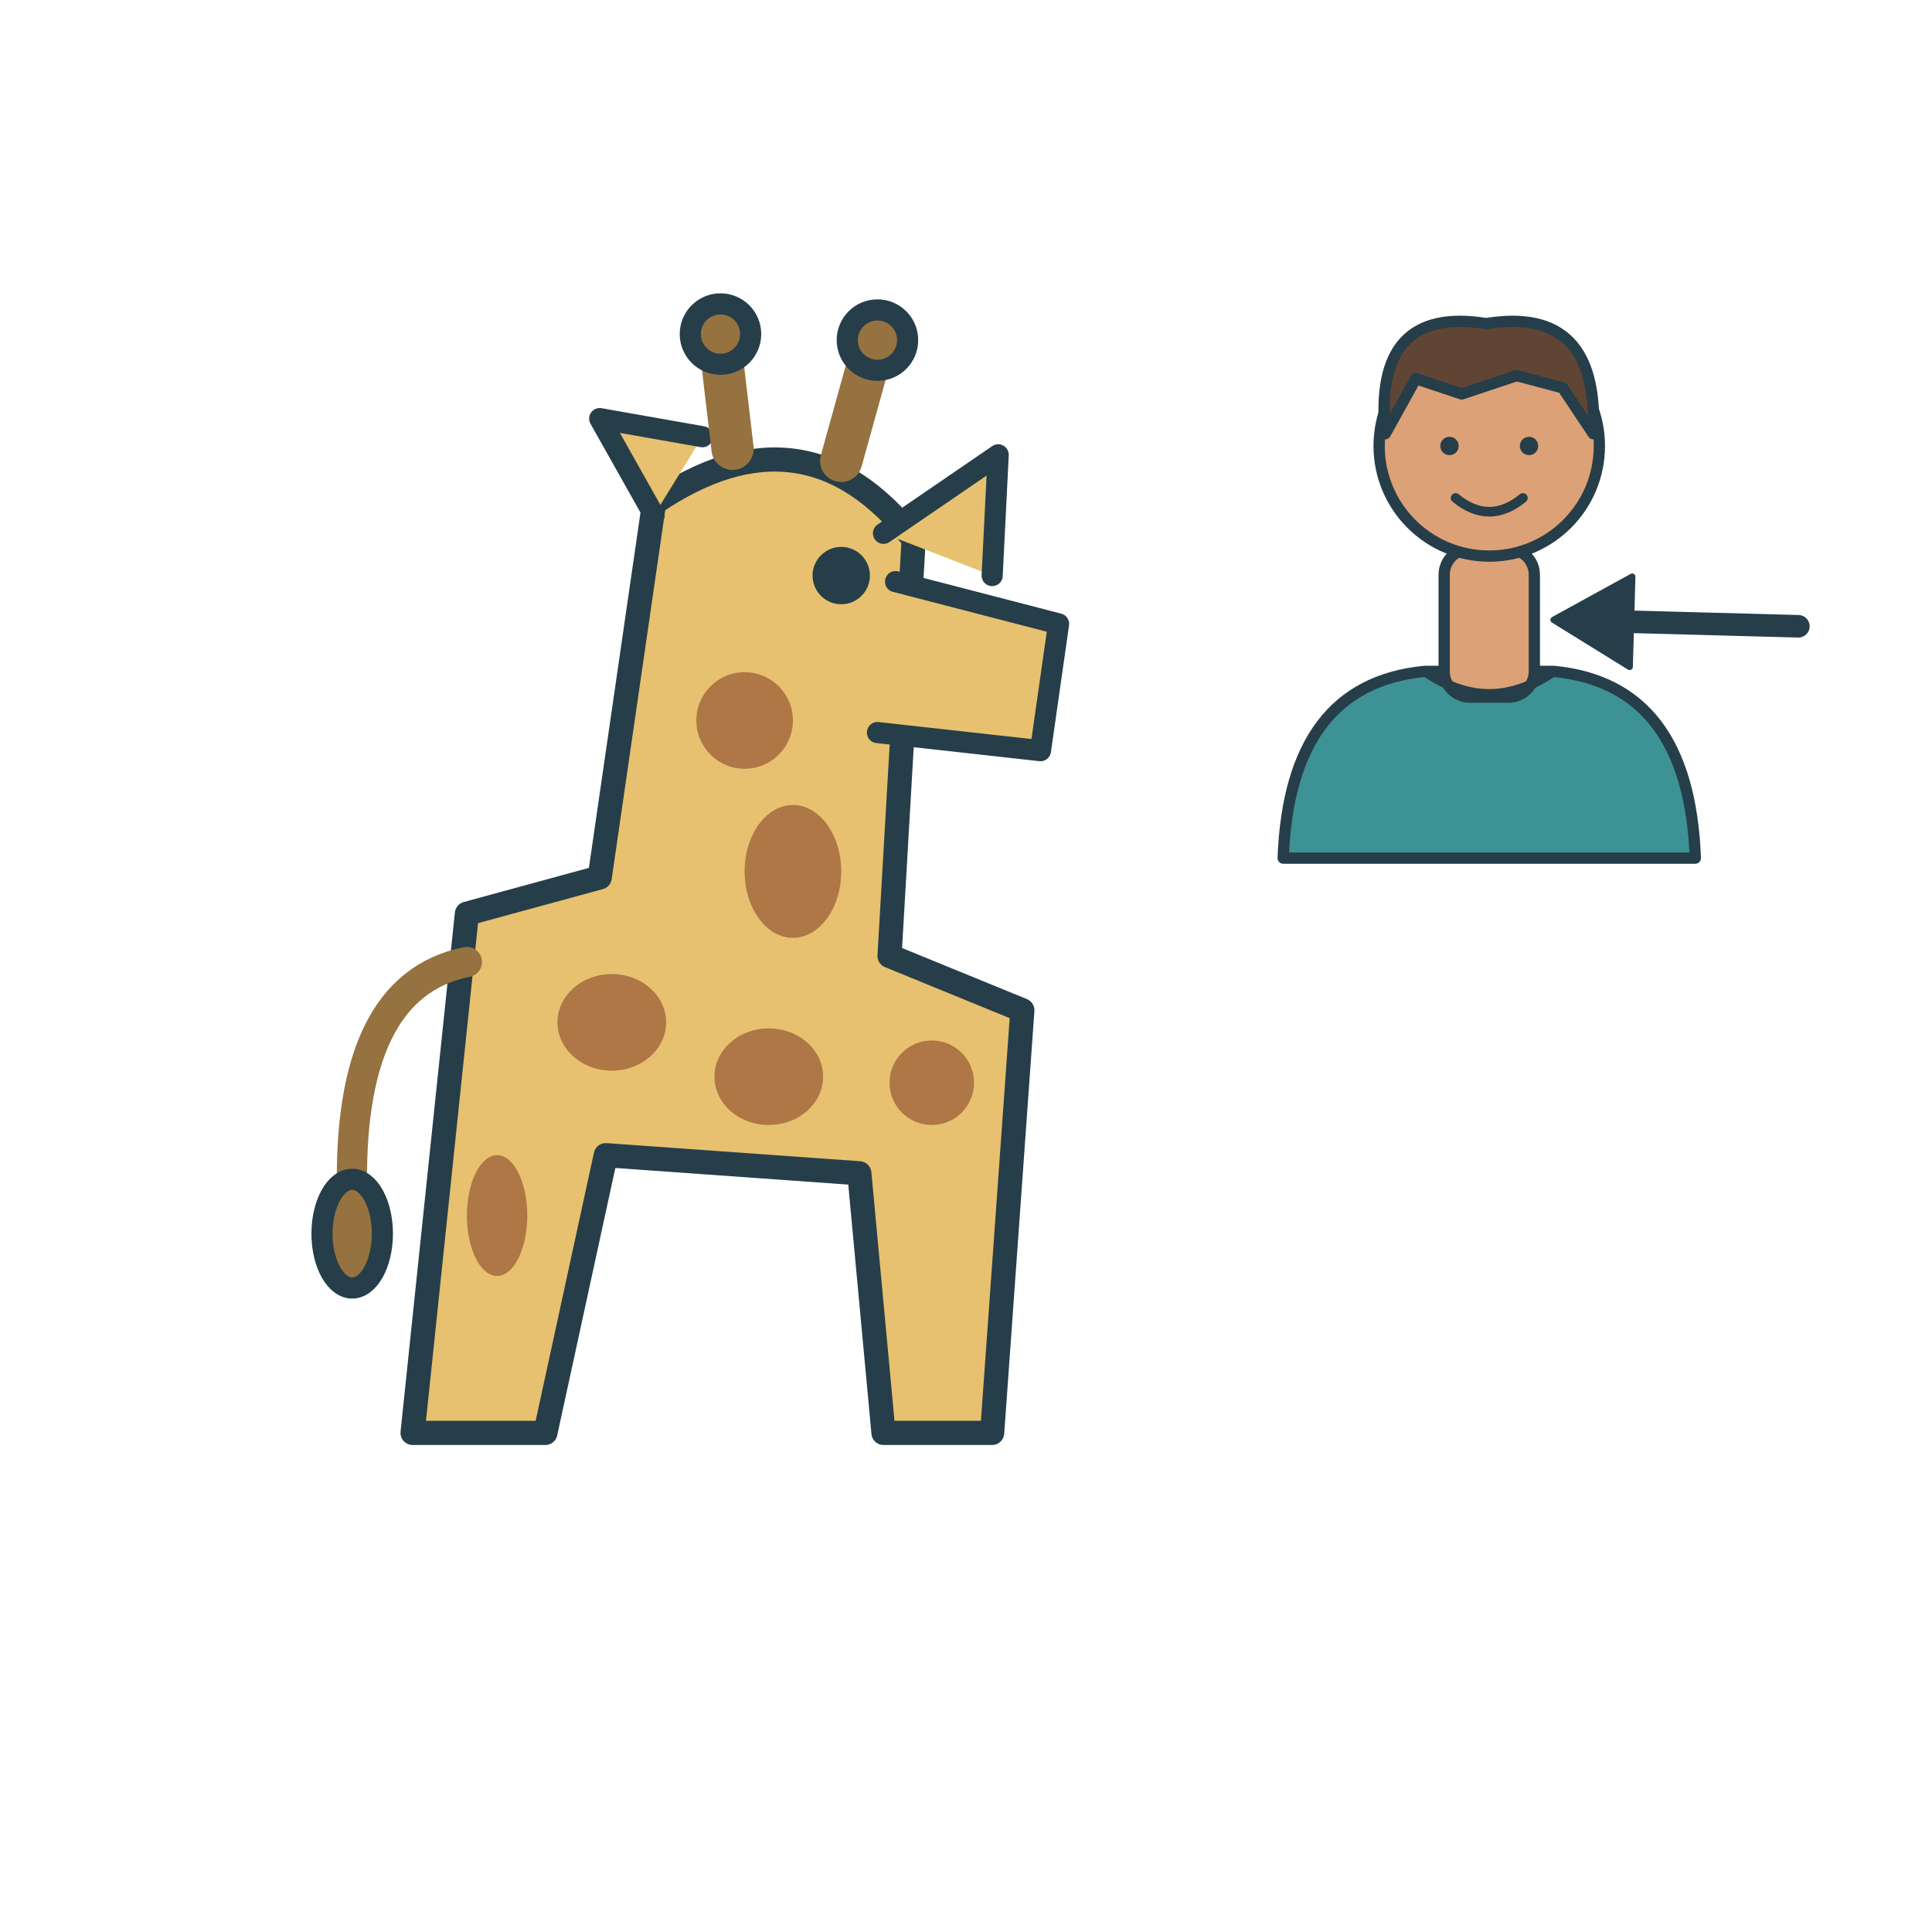
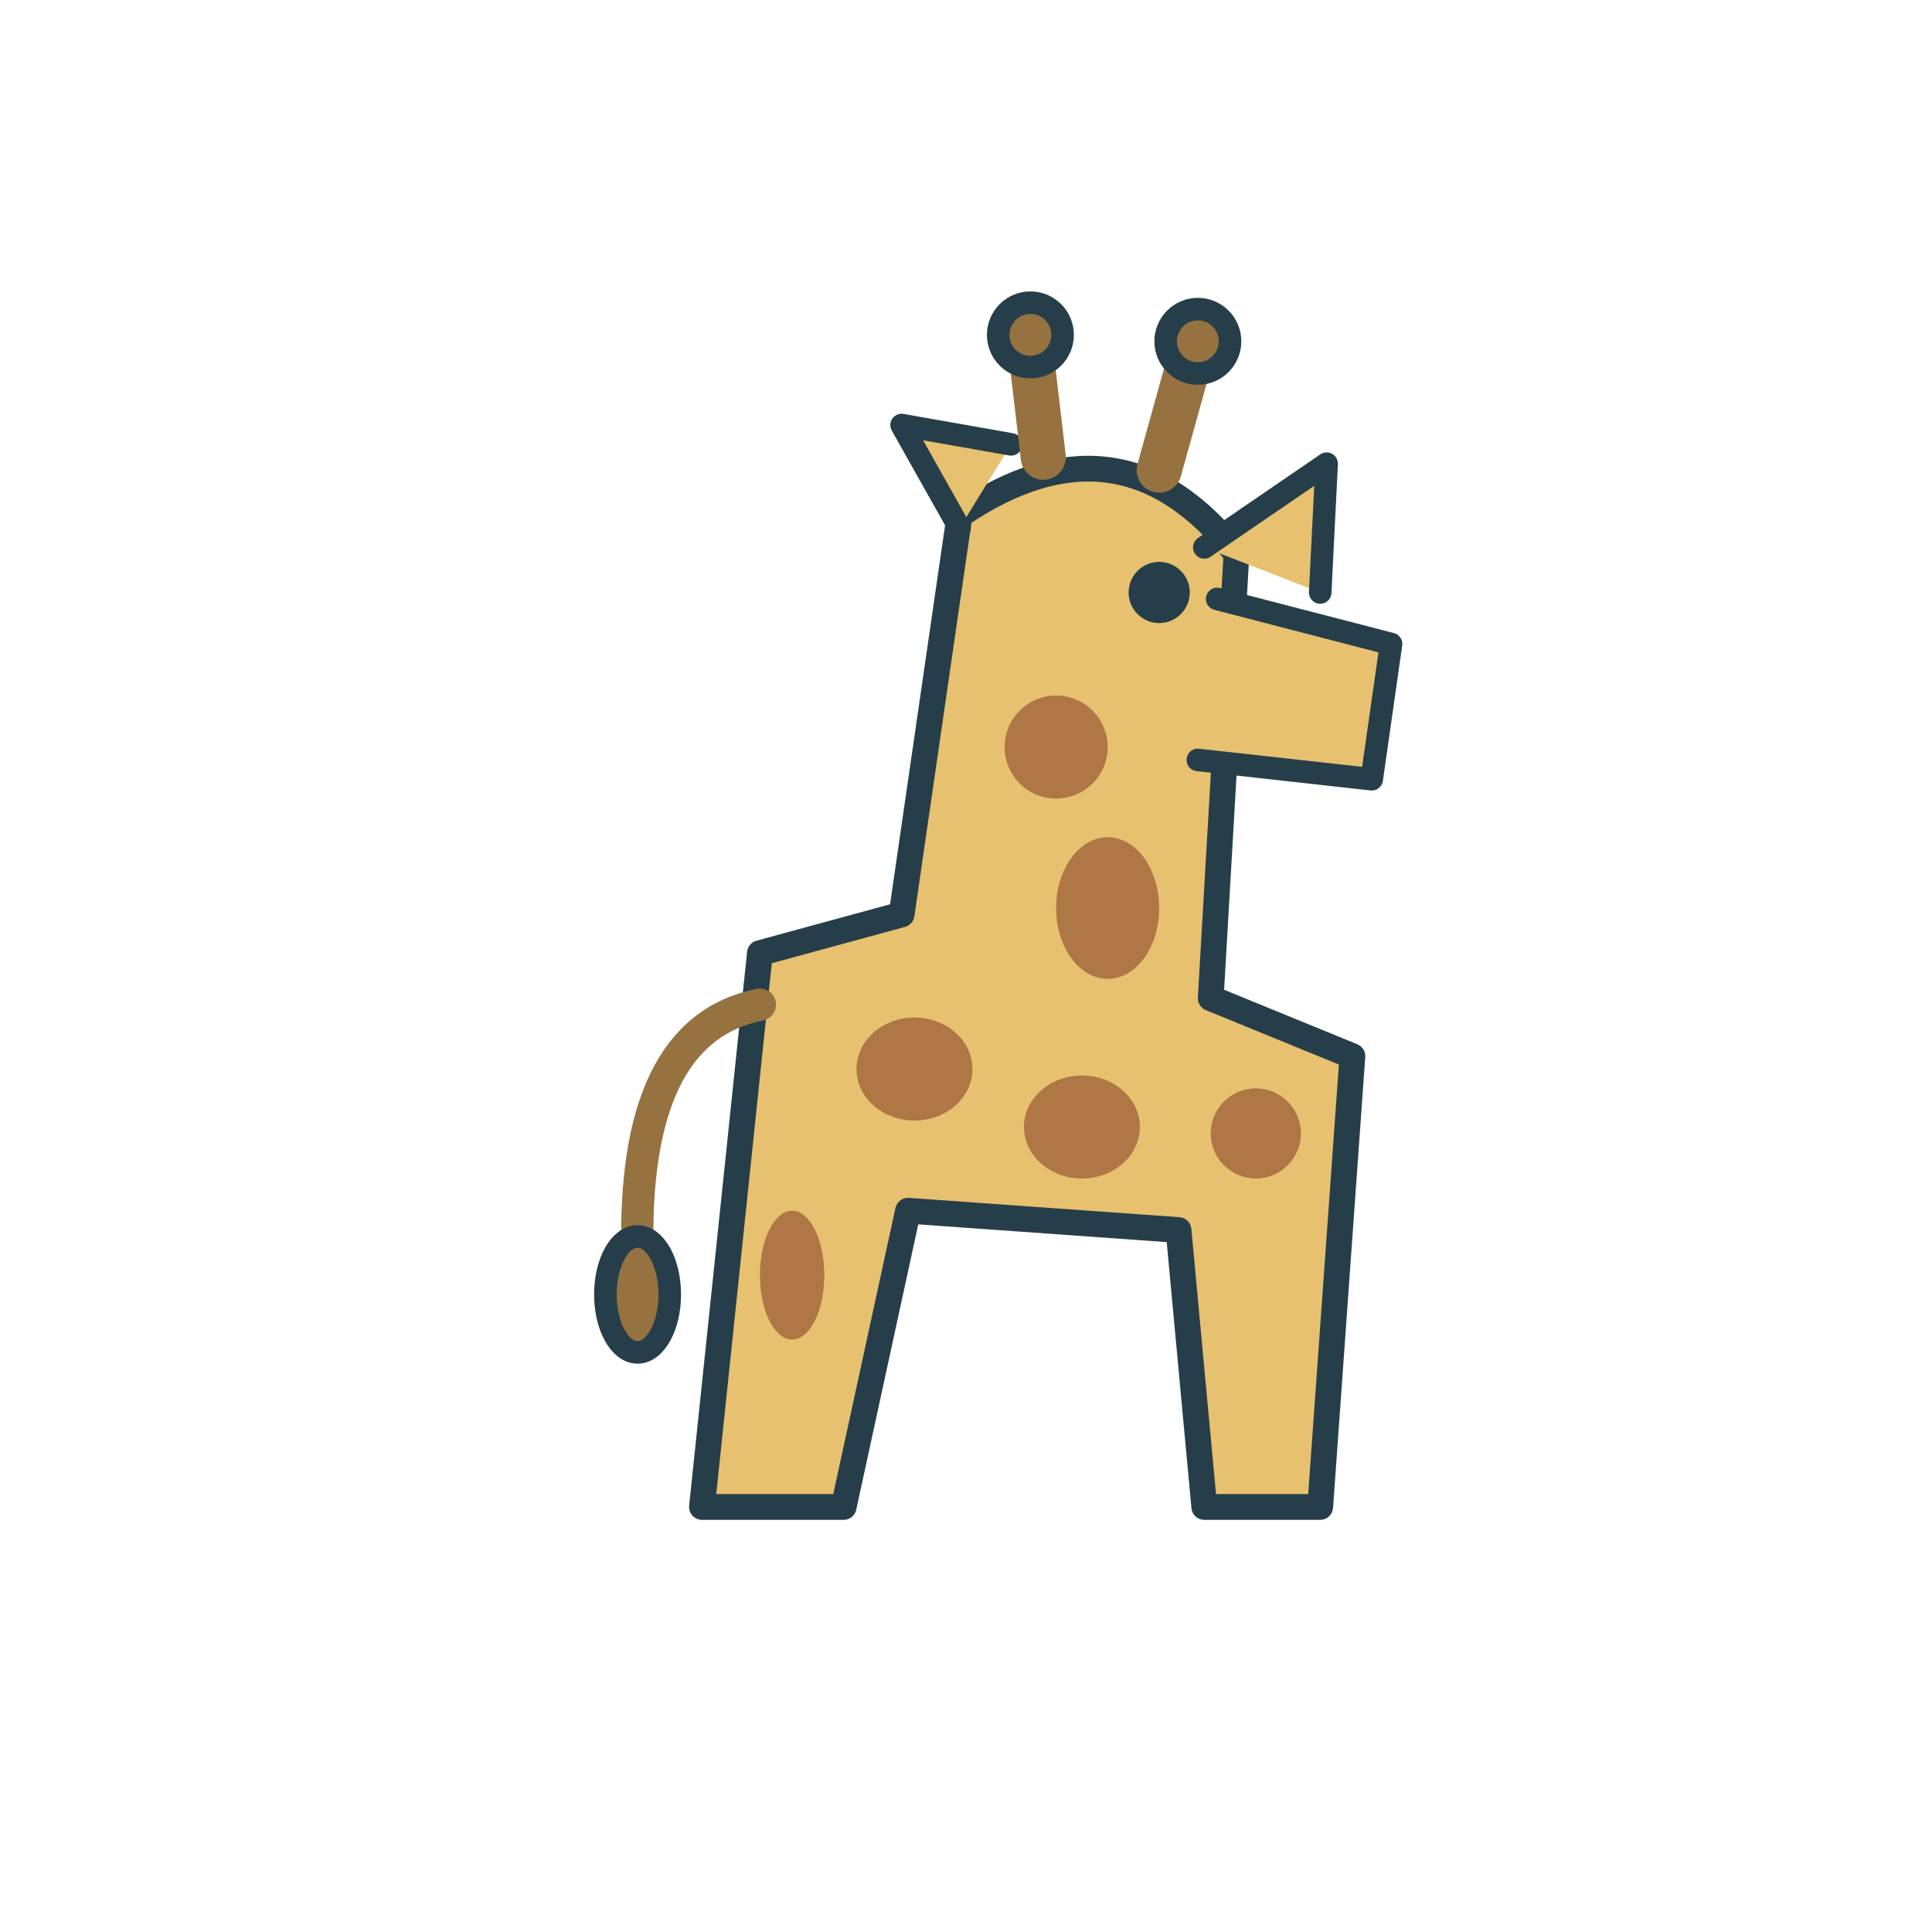
<svg xmlns="http://www.w3.org/2000/svg" viewBox="0 0 240 240">
  <g stroke="#263e49" stroke-width="3.5" stroke-linecap="round" stroke-linejoin="round">
-     <g transform="translate(-8 25) scale(.75)">
+     <g transform="translate(24 24) scale(.8)">
      <path d="M79 204 L88 118 L110 112 L119 50 Q144 33 162 56 L158 125 L180 134 L175 204 L157 204 L153 161 L111 158 L101 204 Z" fill="#e7c16f" stroke-width="4" />
      <path d="M119 52 L110 36 L127 39 M157 55 L176 42 L175 62" fill="#e7c16f" />
      <path d="M132 41 L130 24 M150 43 L155 25" fill="none" stroke="#95723f" stroke-width="7" />
      <circle cx="130" cy="22" r="5" fill="#95723f" />
      <circle cx="156" cy="23" r="5" fill="#95723f" />
      <path d="M159 63 L186 70 L183 91 L156 88" fill="#e7c16f" />
      <circle cx="150" cy="62" r="3" fill="#263e49" />
      <ellipse cx="134" cy="86" rx="8" ry="8" fill="#ae7745" stroke="none" />
      <ellipse cx="142" cy="111" rx="8" ry="11" fill="#ae7745" stroke="none" />
      <ellipse cx="112" cy="136" rx="9" ry="8" fill="#ae7745" stroke="none" />
      <ellipse cx="138" cy="145" rx="9" ry="8" fill="#ae7745" stroke="none" />
      <ellipse cx="165" cy="146" rx="7" ry="7" fill="#ae7745" stroke="none" />
      <ellipse cx="93" cy="168" rx="5" ry="10" fill="#ae7745" stroke="none" />
      <path d="M88 126 Q68 130 69 165" fill="none" stroke="#95723f" stroke-width="5" />
      <ellipse cx="69" cy="171" rx="5" ry="9" fill="#95723f" />
    </g>
-     <g transform="translate(137 25) scale(.4)">
-       <g stroke="#263e49" stroke-width="3.5" stroke-linecap="round" stroke-linejoin="round">
-         <path d="M56 204 Q58 150 100 146 L140 146 Q182 150 184 204 Z" fill="#3d9295" />
-         <rect x="106" y="108" width="28" height="46" rx="8" fill="#dca176" />
-         <path d="M100 146 Q120 160 140 146" fill="none" stroke-width="3" />
-         <circle cx="120" cy="76" r="34.2" fill="#dca176" />
-         <path d="M 87.7 72.2 Q 83.9 32.3 119.05 38 Q 154.2 32.3 152.3 72.2 L 142.8 57.95 L 128.55 54.15 L 111.45 59.85 L 97.2 55.1 Z" fill="#604535" />
-         <circle cx="107.65" cy="76" r="2.85" fill="#263e49" stroke="none" />
-         <circle cx="132.35" cy="76" r="2.85" fill="#263e49" stroke="none" />
-         <path d="M 109.55 92.15 Q 120 100.7 130.45 92.15" fill="none" stroke-width="3" />
-         <path d="M216 132 L164.0 130.6" fill="none" stroke="#263e49" stroke-width="7" />
-         <polygon points="140,130 164.4,116.6 163.6,144.6" fill="#263e49" stroke-width="2" />
-       </g>
-     </g>
  </g>
</svg>
